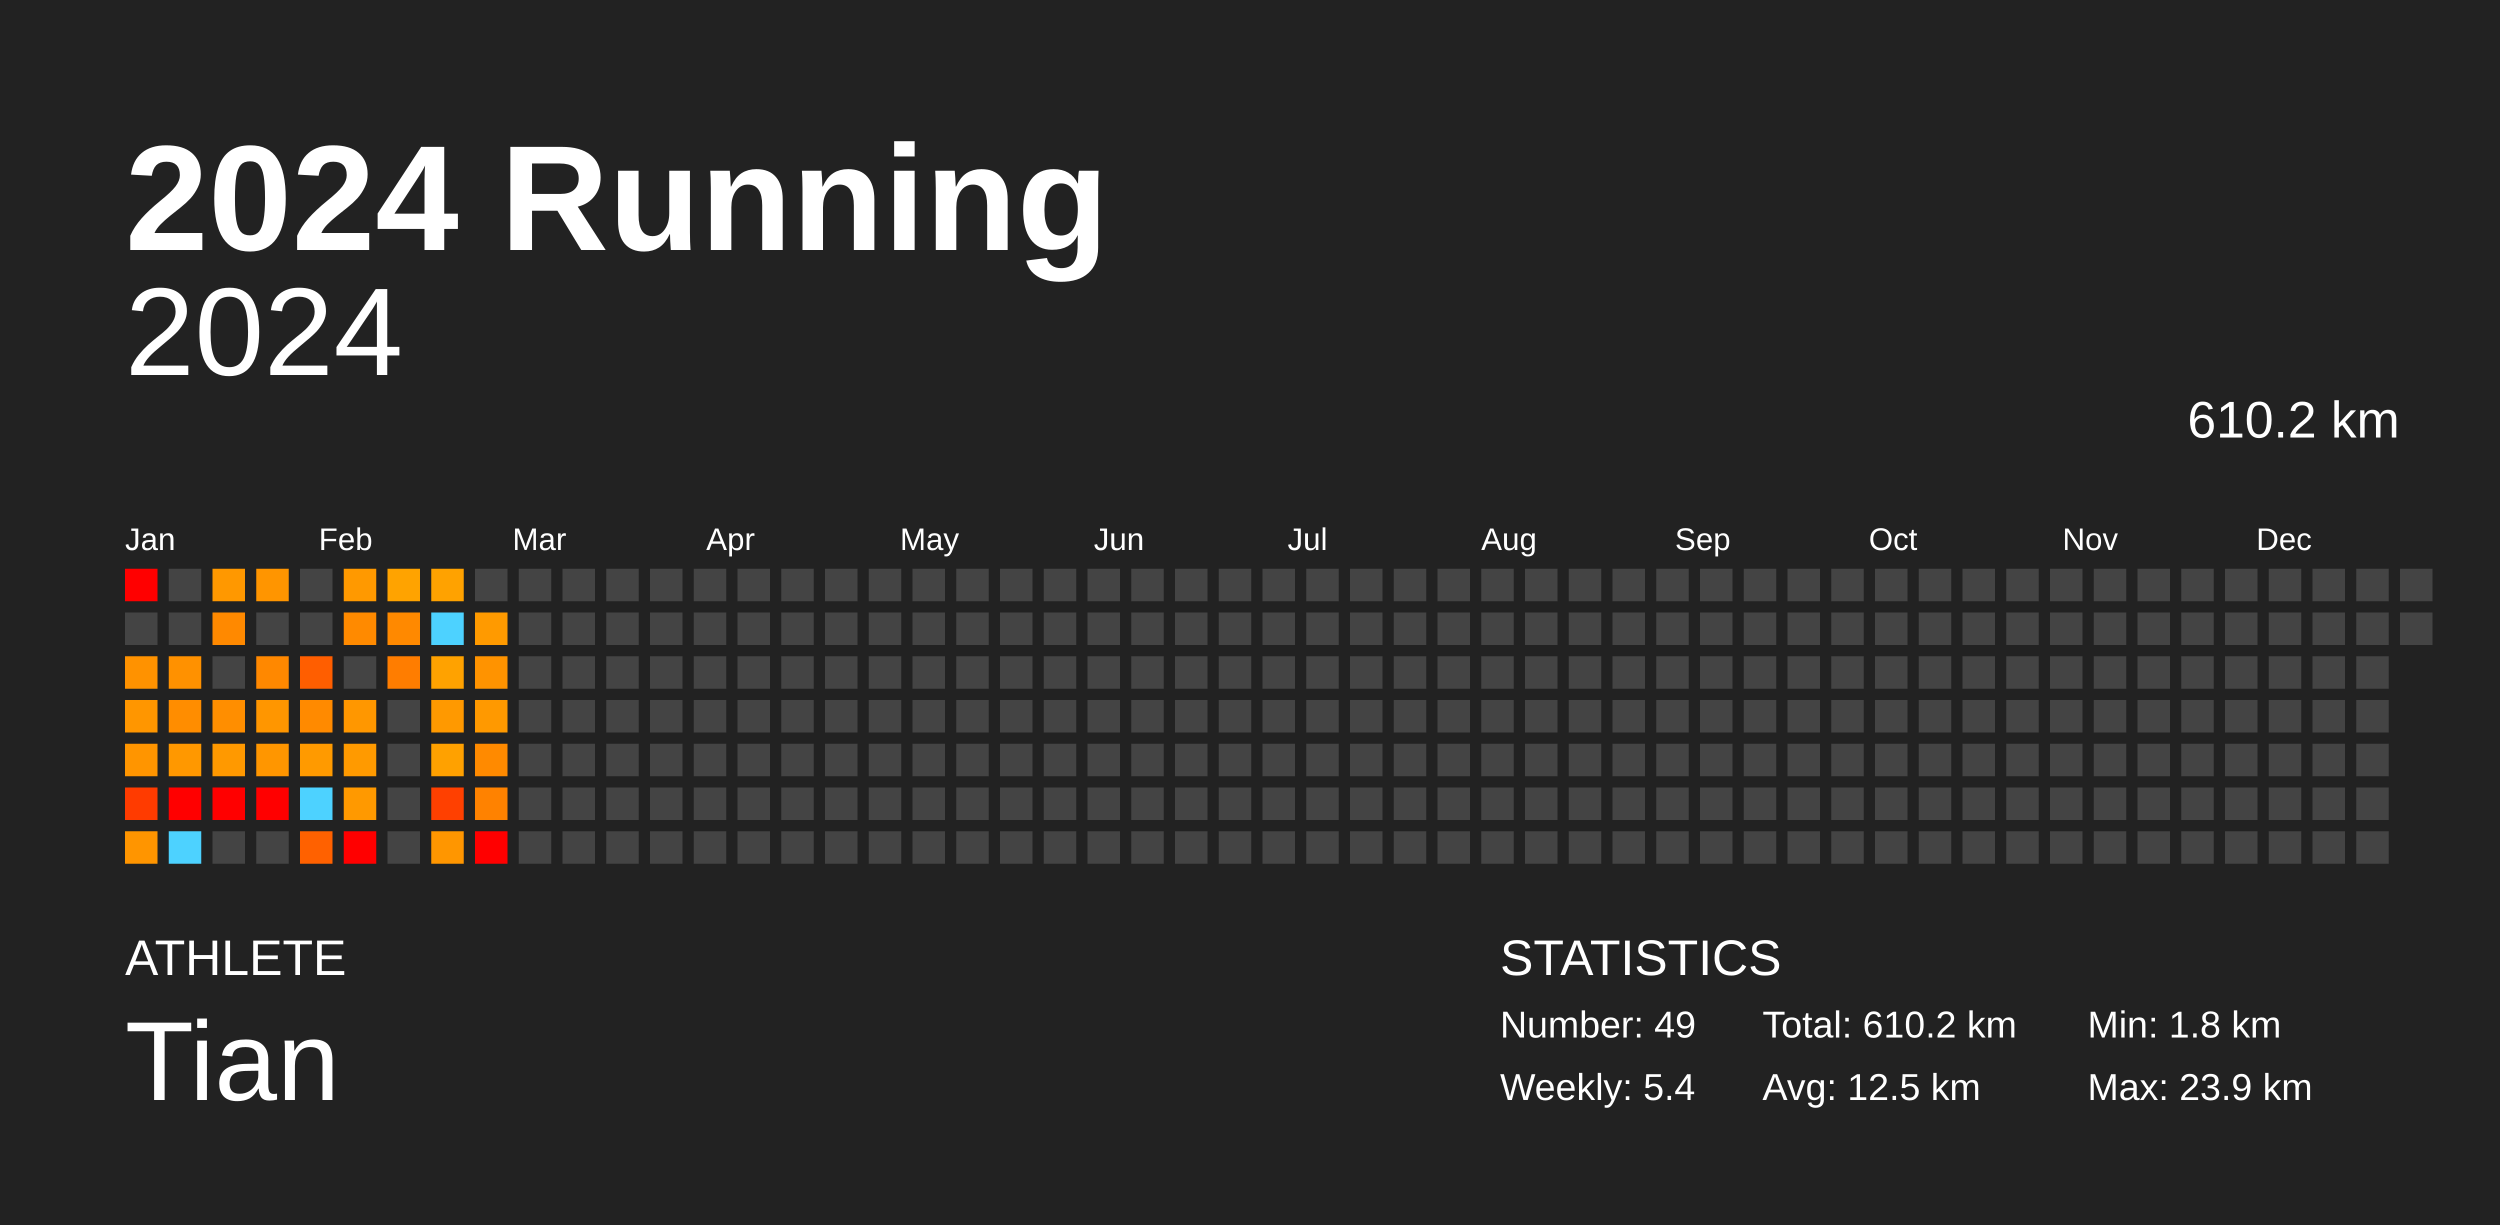
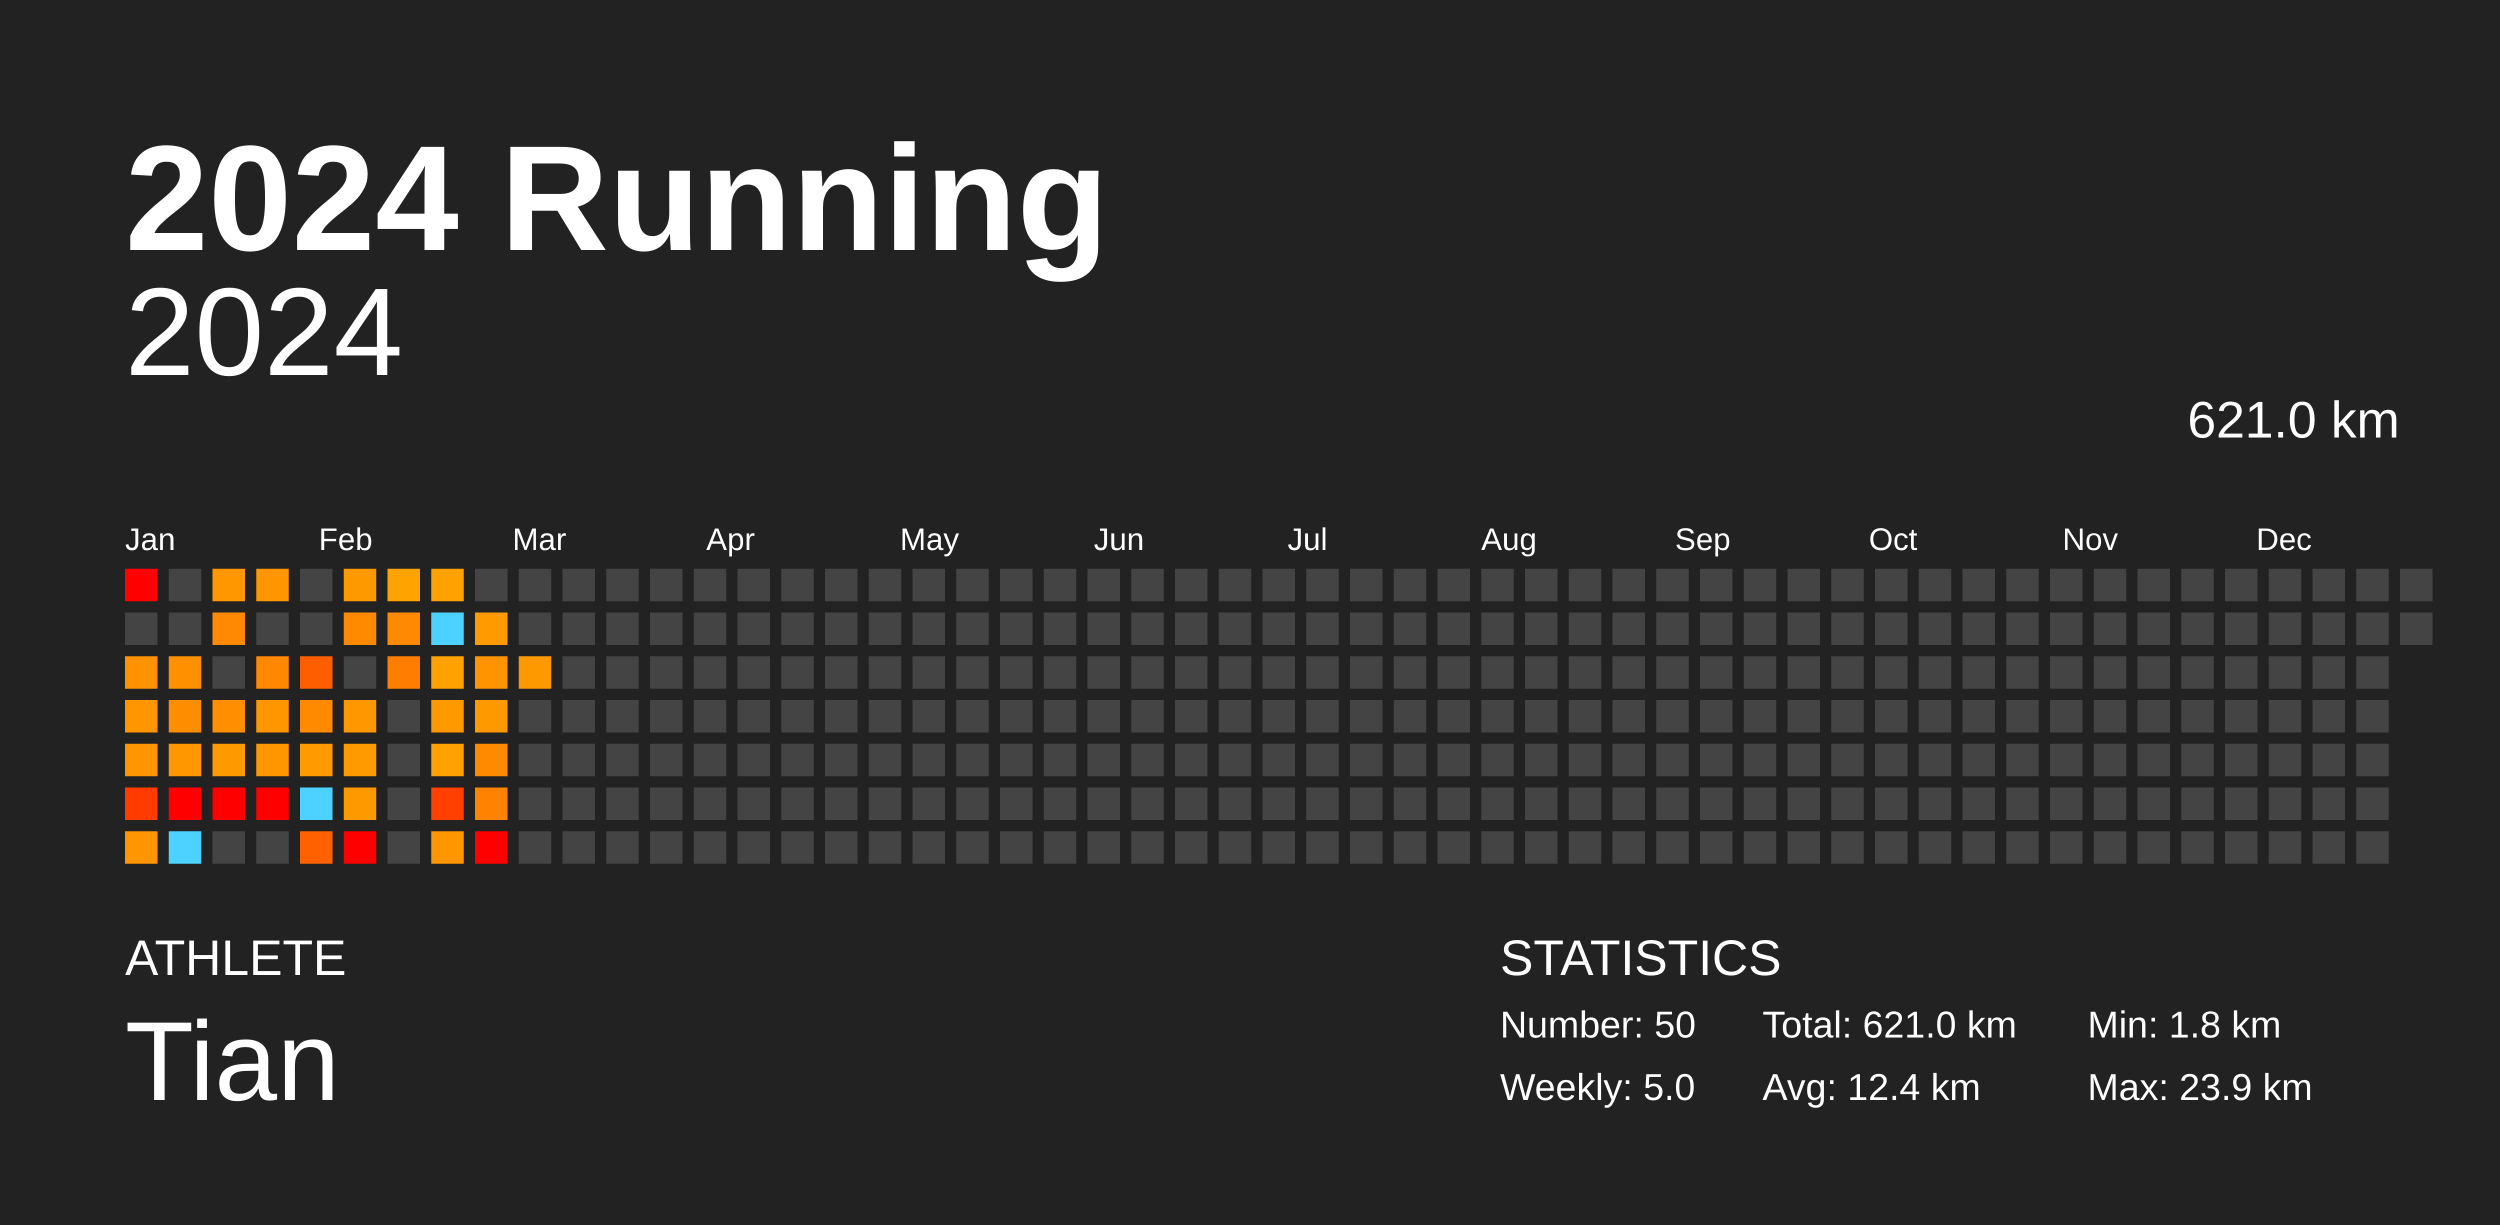
<svg xmlns="http://www.w3.org/2000/svg" baseProfile="full" height="98mm" version="1.1" viewBox="0,0,200,98" width="200mm">
  <defs />
  <rect fill="#222222" height="98" width="200" x="0" y="0" />
  <text fill="#FFFFFF" style="font-size:12px; font-family:Arial; font-weight:bold;" x="10" y="20">2024 Running</text>
  <text fill="#FFFFFF" style="font-size:4px; font-family:Arial" x="10" y="78">ATHLETE</text>
  <text fill="#FFFFFF" style="font-size:9px; font-family:Arial" x="10" y="88">Tian</text>
  <text fill="#FFFFFF" style="font-size:4px; font-family:Arial" x="120" y="78">STATISTICS</text>
-   <text fill="#FFFFFF" style="font-size:3px; font-family:Arial" x="120" y="83">Number: 49</text>
-   <text fill="#FFFFFF" style="font-size:3px; font-family:Arial" x="120" y="88">Weekly: 5.4</text>
-   <text fill="#FFFFFF" style="font-size:3px; font-family:Arial" x="141" y="83">Total: 610.2 km</text>
-   <text fill="#FFFFFF" style="font-size:3px; font-family:Arial" x="141" y="88">Avg: 12.5 km</text>
+   <text fill="#FFFFFF" style="font-size:3px; font-family:Arial" x="120" y="83">Number: 50</text>
+   <text fill="#FFFFFF" style="font-size:3px; font-family:Arial" x="120" y="88">Weekly: 5.0</text>
+   <text fill="#FFFFFF" style="font-size:3px; font-family:Arial" x="141" y="83">Total: 621.0 km</text>
+   <text fill="#FFFFFF" style="font-size:3px; font-family:Arial" x="141" y="88">Avg: 12.4 km</text>
  <text fill="#FFFFFF" style="font-size:3px; font-family:Arial" x="167" y="83">Min: 1.8 km</text>
  <text fill="#FFFFFF" style="font-size:3px; font-family:Arial" x="167" y="88">Max: 23.9 km</text>
  <text alignment-baseline="hanging" fill="#FFFFFF" style="font-size:10.0px; font-family:Arial;" x="10" y="30">2024</text>
-   <text alignment-baseline="hanging" fill="#FFFFFF" style="font-size:4.125px; font-family:Arial;" x="175" y="35">610.2 km</text>
+   <text alignment-baseline="hanging" fill="#FFFFFF" style="font-size:4.125px; font-family:Arial;" x="175" y="35">621.0 km</text>
  <text fill="#FFFFFF" style="font-size:2.5px; font-family:Arial" x="10.0" y="44">Jan</text>
  <text fill="#FFFFFF" style="font-size:2.5px; font-family:Arial" x="25.5" y="44">Feb</text>
  <text fill="#FFFFFF" style="font-size:2.5px; font-family:Arial" x="41.0" y="44">Mar</text>
  <text fill="#FFFFFF" style="font-size:2.5px; font-family:Arial" x="56.5" y="44">Apr</text>
  <text fill="#FFFFFF" style="font-size:2.5px; font-family:Arial" x="72.0" y="44">May</text>
  <text fill="#FFFFFF" style="font-size:2.5px; font-family:Arial" x="87.5" y="44">Jun</text>
  <text fill="#FFFFFF" style="font-size:2.5px; font-family:Arial" x="103.0" y="44">Jul</text>
  <text fill="#FFFFFF" style="font-size:2.5px; font-family:Arial" x="118.5" y="44">Aug</text>
  <text fill="#FFFFFF" style="font-size:2.5px; font-family:Arial" x="134.0" y="44">Sep</text>
  <text fill="#FFFFFF" style="font-size:2.5px; font-family:Arial" x="149.5" y="44">Oct</text>
  <text fill="#FFFFFF" style="font-size:2.5px; font-family:Arial" x="165.0" y="44">Nov</text>
  <text fill="#FFFFFF" style="font-size:2.5px; font-family:Arial" x="180.5" y="44">Dec</text>
  <rect fill="red" height="2.6" width="2.6" x="10.0" y="45.5" />
  <rect fill="#444444" height="2.6" width="2.6" x="10.0" y="49.0" />
  <rect fill="#ff9200" height="2.6" width="2.6" x="10.0" y="52.5" />
  <rect fill="#ff9600" height="2.6" width="2.6" x="10.0" y="56.0" />
  <rect fill="#ff9500" height="2.6" width="2.6" x="10.0" y="59.5" />
  <rect fill="#ff3b00" height="2.6" width="2.6" x="10.0" y="63.0" />
  <rect fill="#ff9500" height="2.6" width="2.6" x="10.0" y="66.5" />
  <rect fill="#444444" height="2.6" width="2.6" x="13.5" y="45.5" />
  <rect fill="#444444" height="2.6" width="2.6" x="13.5" y="49.0" />
  <rect fill="#ff9100" height="2.6" width="2.6" x="13.5" y="52.5" />
  <rect fill="#ff8d00" height="2.6" width="2.6" x="13.5" y="56.0" />
  <rect fill="#ff9800" height="2.6" width="2.6" x="13.5" y="59.5" />
  <rect fill="red" height="2.6" width="2.6" x="13.5" y="63.0" />
  <rect fill="#4dd2ff" height="2.6" width="2.6" x="13.5" y="66.5" />
  <rect fill="#ff9800" height="2.6" width="2.6" x="17.0" y="45.5" />
  <rect fill="#ff8900" height="2.6" width="2.6" x="17.0" y="49.0" />
  <rect fill="#444444" height="2.6" width="2.6" x="17.0" y="52.5" />
  <rect fill="#ff8e00" height="2.6" width="2.6" x="17.0" y="56.0" />
  <rect fill="#ff9900" height="2.6" width="2.6" x="17.0" y="59.5" />
  <rect fill="red" height="2.6" width="2.6" x="17.0" y="63.0" />
  <rect fill="#444444" height="2.6" width="2.6" x="17.0" y="66.5" />
  <rect fill="#ff9500" height="2.6" width="2.6" x="20.5" y="45.5" />
  <rect fill="#444444" height="2.6" width="2.6" x="20.5" y="49.0" />
  <rect fill="#ff8800" height="2.6" width="2.6" x="20.5" y="52.5" />
  <rect fill="#ff9600" height="2.6" width="2.6" x="20.5" y="56.0" />
  <rect fill="#ff9600" height="2.6" width="2.6" x="20.5" y="59.5" />
  <rect fill="red" height="2.6" width="2.6" x="20.5" y="63.0" />
  <rect fill="#444444" height="2.6" width="2.6" x="20.5" y="66.5" />
  <rect fill="#444444" height="2.6" width="2.6" x="24.0" y="45.5" />
  <rect fill="#444444" height="2.6" width="2.6" x="24.0" y="49.0" />
  <rect fill="#ff5e00" height="2.6" width="2.6" x="24.0" y="52.5" />
  <rect fill="#ff8a00" height="2.6" width="2.6" x="24.0" y="56.0" />
  <rect fill="#ff9a00" height="2.6" width="2.6" x="24.0" y="59.5" />
  <rect fill="#4dd2ff" height="2.6" width="2.6" x="24.0" y="63.0" />
  <rect fill="#ff6100" height="2.6" width="2.6" x="24.0" y="66.5" />
  <rect fill="#ff9900" height="2.6" width="2.6" x="27.5" y="45.5" />
  <rect fill="#ff8a00" height="2.6" width="2.6" x="27.5" y="49.0" />
  <rect fill="#444444" height="2.6" width="2.6" x="27.5" y="52.5" />
  <rect fill="#ff9700" height="2.6" width="2.6" x="27.5" y="56.0" />
  <rect fill="#ff9a00" height="2.6" width="2.6" x="27.5" y="59.5" />
  <rect fill="#ff9900" height="2.6" width="2.6" x="27.5" y="63.0" />
  <rect fill="red" height="2.6" width="2.6" x="27.5" y="66.5" />
  <rect fill="#ffa300" height="2.6" width="2.6" x="31.0" y="45.5" />
  <rect fill="#ff8900" height="2.6" width="2.6" x="31.0" y="49.0" />
  <rect fill="#ff7d00" height="2.6" width="2.6" x="31.0" y="52.5" />
  <rect fill="#444444" height="2.6" width="2.6" x="31.0" y="56.0" />
  <rect fill="#444444" height="2.6" width="2.6" x="31.0" y="59.5" />
  <rect fill="#444444" height="2.6" width="2.6" x="31.0" y="63.0" />
  <rect fill="#444444" height="2.6" width="2.6" x="31.0" y="66.5" />
  <rect fill="#ffa200" height="2.6" width="2.6" x="34.5" y="45.5" />
  <rect fill="#4dd2ff" height="2.6" width="2.6" x="34.5" y="49.0" />
  <rect fill="#ffa200" height="2.6" width="2.6" x="34.5" y="52.5" />
  <rect fill="#ff9900" height="2.6" width="2.6" x="34.5" y="56.0" />
  <rect fill="#ffa100" height="2.6" width="2.6" x="34.5" y="59.5" />
  <rect fill="#ff4000" height="2.6" width="2.6" x="34.5" y="63.0" />
  <rect fill="#ff9600" height="2.6" width="2.6" x="34.5" y="66.5" />
  <rect fill="#444444" height="2.6" width="2.6" x="38.0" y="45.5" />
  <rect fill="#ff9a00" height="2.6" width="2.6" x="38.0" y="49.0" />
  <rect fill="#ff9300" height="2.6" width="2.6" x="38.0" y="52.5" />
  <rect fill="#ff9900" height="2.6" width="2.6" x="38.0" y="56.0" />
  <rect fill="#ff8a00" height="2.6" width="2.6" x="38.0" y="59.5" />
  <rect fill="#ff8200" height="2.6" width="2.6" x="38.0" y="63.0" />
  <rect fill="red" height="2.6" width="2.6" x="38.0" y="66.5" />
  <rect fill="#444444" height="2.6" width="2.6" x="41.5" y="45.5" />
  <rect fill="#444444" height="2.6" width="2.6" x="41.5" y="49.0" />
-   <rect fill="#444444" height="2.6" width="2.6" x="41.5" y="52.5" />
+   <rect fill="#ff9900" height="2.6" width="2.6" x="41.5" y="52.5" />
  <rect fill="#444444" height="2.6" width="2.6" x="41.5" y="56.0" />
  <rect fill="#444444" height="2.6" width="2.6" x="41.5" y="59.5" />
  <rect fill="#444444" height="2.6" width="2.6" x="41.5" y="63.0" />
  <rect fill="#444444" height="2.6" width="2.6" x="41.5" y="66.5" />
  <rect fill="#444444" height="2.6" width="2.6" x="45.0" y="45.5" />
  <rect fill="#444444" height="2.6" width="2.6" x="45.0" y="49.0" />
  <rect fill="#444444" height="2.6" width="2.6" x="45.0" y="52.5" />
  <rect fill="#444444" height="2.6" width="2.6" x="45.0" y="56.0" />
  <rect fill="#444444" height="2.6" width="2.6" x="45.0" y="59.5" />
  <rect fill="#444444" height="2.6" width="2.6" x="45.0" y="63.0" />
  <rect fill="#444444" height="2.6" width="2.6" x="45.0" y="66.5" />
  <rect fill="#444444" height="2.6" width="2.6" x="48.5" y="45.5" />
  <rect fill="#444444" height="2.6" width="2.6" x="48.5" y="49.0" />
  <rect fill="#444444" height="2.6" width="2.6" x="48.5" y="52.5" />
  <rect fill="#444444" height="2.6" width="2.6" x="48.5" y="56.0" />
  <rect fill="#444444" height="2.6" width="2.6" x="48.5" y="59.5" />
  <rect fill="#444444" height="2.6" width="2.6" x="48.5" y="63.0" />
  <rect fill="#444444" height="2.6" width="2.6" x="48.5" y="66.5" />
  <rect fill="#444444" height="2.6" width="2.6" x="52.0" y="45.5" />
  <rect fill="#444444" height="2.6" width="2.6" x="52.0" y="49.0" />
  <rect fill="#444444" height="2.6" width="2.6" x="52.0" y="52.5" />
  <rect fill="#444444" height="2.6" width="2.6" x="52.0" y="56.0" />
  <rect fill="#444444" height="2.6" width="2.6" x="52.0" y="59.5" />
  <rect fill="#444444" height="2.6" width="2.6" x="52.0" y="63.0" />
  <rect fill="#444444" height="2.6" width="2.6" x="52.0" y="66.5" />
  <rect fill="#444444" height="2.6" width="2.6" x="55.5" y="45.5" />
  <rect fill="#444444" height="2.6" width="2.6" x="55.5" y="49.0" />
  <rect fill="#444444" height="2.6" width="2.6" x="55.5" y="52.5" />
  <rect fill="#444444" height="2.6" width="2.6" x="55.5" y="56.0" />
  <rect fill="#444444" height="2.6" width="2.6" x="55.5" y="59.5" />
  <rect fill="#444444" height="2.6" width="2.6" x="55.5" y="63.0" />
  <rect fill="#444444" height="2.6" width="2.6" x="55.5" y="66.5" />
  <rect fill="#444444" height="2.6" width="2.6" x="59.0" y="45.5" />
  <rect fill="#444444" height="2.6" width="2.6" x="59.0" y="49.0" />
  <rect fill="#444444" height="2.6" width="2.6" x="59.0" y="52.5" />
  <rect fill="#444444" height="2.6" width="2.6" x="59.0" y="56.0" />
  <rect fill="#444444" height="2.6" width="2.6" x="59.0" y="59.5" />
  <rect fill="#444444" height="2.6" width="2.6" x="59.0" y="63.0" />
  <rect fill="#444444" height="2.6" width="2.6" x="59.0" y="66.5" />
  <rect fill="#444444" height="2.6" width="2.6" x="62.5" y="45.5" />
  <rect fill="#444444" height="2.6" width="2.6" x="62.5" y="49.0" />
  <rect fill="#444444" height="2.6" width="2.6" x="62.5" y="52.5" />
  <rect fill="#444444" height="2.6" width="2.6" x="62.5" y="56.0" />
  <rect fill="#444444" height="2.6" width="2.6" x="62.5" y="59.5" />
  <rect fill="#444444" height="2.6" width="2.6" x="62.5" y="63.0" />
  <rect fill="#444444" height="2.6" width="2.6" x="62.5" y="66.5" />
  <rect fill="#444444" height="2.6" width="2.6" x="66.0" y="45.5" />
  <rect fill="#444444" height="2.6" width="2.6" x="66.0" y="49.0" />
  <rect fill="#444444" height="2.6" width="2.6" x="66.0" y="52.5" />
  <rect fill="#444444" height="2.6" width="2.6" x="66.0" y="56.0" />
  <rect fill="#444444" height="2.6" width="2.6" x="66.0" y="59.5" />
  <rect fill="#444444" height="2.6" width="2.6" x="66.0" y="63.0" />
  <rect fill="#444444" height="2.6" width="2.6" x="66.0" y="66.5" />
  <rect fill="#444444" height="2.6" width="2.6" x="69.5" y="45.5" />
  <rect fill="#444444" height="2.6" width="2.6" x="69.5" y="49.0" />
  <rect fill="#444444" height="2.6" width="2.6" x="69.5" y="52.5" />
  <rect fill="#444444" height="2.6" width="2.6" x="69.5" y="56.0" />
  <rect fill="#444444" height="2.6" width="2.6" x="69.5" y="59.5" />
  <rect fill="#444444" height="2.6" width="2.6" x="69.5" y="63.0" />
  <rect fill="#444444" height="2.6" width="2.6" x="69.5" y="66.5" />
  <rect fill="#444444" height="2.6" width="2.6" x="73.0" y="45.5" />
  <rect fill="#444444" height="2.6" width="2.6" x="73.0" y="49.0" />
  <rect fill="#444444" height="2.6" width="2.6" x="73.0" y="52.5" />
  <rect fill="#444444" height="2.6" width="2.6" x="73.0" y="56.0" />
  <rect fill="#444444" height="2.6" width="2.6" x="73.0" y="59.5" />
  <rect fill="#444444" height="2.6" width="2.6" x="73.0" y="63.0" />
  <rect fill="#444444" height="2.6" width="2.6" x="73.0" y="66.5" />
  <rect fill="#444444" height="2.6" width="2.6" x="76.5" y="45.5" />
  <rect fill="#444444" height="2.6" width="2.6" x="76.5" y="49.0" />
  <rect fill="#444444" height="2.6" width="2.6" x="76.5" y="52.5" />
  <rect fill="#444444" height="2.6" width="2.6" x="76.5" y="56.0" />
  <rect fill="#444444" height="2.6" width="2.6" x="76.5" y="59.5" />
  <rect fill="#444444" height="2.6" width="2.6" x="76.5" y="63.0" />
  <rect fill="#444444" height="2.6" width="2.6" x="76.5" y="66.5" />
  <rect fill="#444444" height="2.6" width="2.6" x="80.0" y="45.5" />
  <rect fill="#444444" height="2.6" width="2.6" x="80.0" y="49.0" />
  <rect fill="#444444" height="2.6" width="2.6" x="80.0" y="52.5" />
  <rect fill="#444444" height="2.6" width="2.6" x="80.0" y="56.0" />
  <rect fill="#444444" height="2.6" width="2.6" x="80.0" y="59.5" />
  <rect fill="#444444" height="2.6" width="2.6" x="80.0" y="63.0" />
  <rect fill="#444444" height="2.6" width="2.6" x="80.0" y="66.5" />
  <rect fill="#444444" height="2.6" width="2.6" x="83.5" y="45.5" />
  <rect fill="#444444" height="2.6" width="2.6" x="83.5" y="49.0" />
  <rect fill="#444444" height="2.6" width="2.6" x="83.5" y="52.5" />
  <rect fill="#444444" height="2.6" width="2.6" x="83.5" y="56.0" />
  <rect fill="#444444" height="2.6" width="2.6" x="83.5" y="59.5" />
  <rect fill="#444444" height="2.6" width="2.6" x="83.5" y="63.0" />
  <rect fill="#444444" height="2.6" width="2.6" x="83.5" y="66.5" />
  <rect fill="#444444" height="2.6" width="2.6" x="87.0" y="45.5" />
  <rect fill="#444444" height="2.6" width="2.6" x="87.0" y="49.0" />
  <rect fill="#444444" height="2.6" width="2.6" x="87.0" y="52.5" />
  <rect fill="#444444" height="2.6" width="2.6" x="87.0" y="56.0" />
  <rect fill="#444444" height="2.6" width="2.6" x="87.0" y="59.5" />
  <rect fill="#444444" height="2.6" width="2.6" x="87.0" y="63.0" />
  <rect fill="#444444" height="2.6" width="2.6" x="87.0" y="66.5" />
  <rect fill="#444444" height="2.6" width="2.6" x="90.5" y="45.5" />
  <rect fill="#444444" height="2.6" width="2.6" x="90.5" y="49.0" />
  <rect fill="#444444" height="2.6" width="2.6" x="90.5" y="52.5" />
  <rect fill="#444444" height="2.6" width="2.6" x="90.5" y="56.0" />
  <rect fill="#444444" height="2.6" width="2.6" x="90.5" y="59.5" />
  <rect fill="#444444" height="2.6" width="2.6" x="90.5" y="63.0" />
  <rect fill="#444444" height="2.6" width="2.6" x="90.5" y="66.5" />
  <rect fill="#444444" height="2.6" width="2.6" x="94.0" y="45.5" />
  <rect fill="#444444" height="2.6" width="2.6" x="94.0" y="49.0" />
  <rect fill="#444444" height="2.6" width="2.6" x="94.0" y="52.5" />
  <rect fill="#444444" height="2.6" width="2.6" x="94.0" y="56.0" />
  <rect fill="#444444" height="2.6" width="2.6" x="94.0" y="59.5" />
  <rect fill="#444444" height="2.6" width="2.6" x="94.0" y="63.0" />
  <rect fill="#444444" height="2.6" width="2.6" x="94.0" y="66.5" />
  <rect fill="#444444" height="2.6" width="2.6" x="97.5" y="45.5" />
  <rect fill="#444444" height="2.6" width="2.6" x="97.5" y="49.0" />
  <rect fill="#444444" height="2.6" width="2.6" x="97.5" y="52.5" />
  <rect fill="#444444" height="2.6" width="2.6" x="97.5" y="56.0" />
  <rect fill="#444444" height="2.6" width="2.6" x="97.5" y="59.5" />
  <rect fill="#444444" height="2.6" width="2.6" x="97.5" y="63.0" />
  <rect fill="#444444" height="2.6" width="2.6" x="97.5" y="66.5" />
  <rect fill="#444444" height="2.6" width="2.6" x="101.0" y="45.5" />
  <rect fill="#444444" height="2.6" width="2.6" x="101.0" y="49.0" />
  <rect fill="#444444" height="2.6" width="2.6" x="101.0" y="52.5" />
  <rect fill="#444444" height="2.6" width="2.6" x="101.0" y="56.0" />
  <rect fill="#444444" height="2.6" width="2.6" x="101.0" y="59.5" />
  <rect fill="#444444" height="2.6" width="2.6" x="101.0" y="63.0" />
  <rect fill="#444444" height="2.6" width="2.6" x="101.0" y="66.5" />
  <rect fill="#444444" height="2.6" width="2.6" x="104.5" y="45.5" />
  <rect fill="#444444" height="2.6" width="2.6" x="104.5" y="49.0" />
  <rect fill="#444444" height="2.6" width="2.6" x="104.5" y="52.5" />
  <rect fill="#444444" height="2.6" width="2.6" x="104.5" y="56.0" />
  <rect fill="#444444" height="2.6" width="2.6" x="104.5" y="59.5" />
  <rect fill="#444444" height="2.6" width="2.6" x="104.5" y="63.0" />
  <rect fill="#444444" height="2.6" width="2.6" x="104.5" y="66.5" />
  <rect fill="#444444" height="2.6" width="2.6" x="108.0" y="45.5" />
  <rect fill="#444444" height="2.6" width="2.6" x="108.0" y="49.0" />
  <rect fill="#444444" height="2.6" width="2.6" x="108.0" y="52.5" />
  <rect fill="#444444" height="2.6" width="2.6" x="108.0" y="56.0" />
  <rect fill="#444444" height="2.6" width="2.6" x="108.0" y="59.5" />
  <rect fill="#444444" height="2.6" width="2.6" x="108.0" y="63.0" />
  <rect fill="#444444" height="2.6" width="2.6" x="108.0" y="66.5" />
  <rect fill="#444444" height="2.6" width="2.6" x="111.5" y="45.5" />
  <rect fill="#444444" height="2.6" width="2.6" x="111.5" y="49.0" />
  <rect fill="#444444" height="2.6" width="2.6" x="111.5" y="52.5" />
  <rect fill="#444444" height="2.6" width="2.6" x="111.5" y="56.0" />
  <rect fill="#444444" height="2.6" width="2.6" x="111.5" y="59.5" />
  <rect fill="#444444" height="2.6" width="2.6" x="111.5" y="63.0" />
  <rect fill="#444444" height="2.6" width="2.6" x="111.5" y="66.5" />
  <rect fill="#444444" height="2.6" width="2.6" x="115.0" y="45.5" />
  <rect fill="#444444" height="2.6" width="2.6" x="115.0" y="49.0" />
  <rect fill="#444444" height="2.6" width="2.6" x="115.0" y="52.5" />
  <rect fill="#444444" height="2.6" width="2.6" x="115.0" y="56.0" />
  <rect fill="#444444" height="2.6" width="2.6" x="115.0" y="59.5" />
  <rect fill="#444444" height="2.6" width="2.6" x="115.0" y="63.0" />
  <rect fill="#444444" height="2.6" width="2.6" x="115.0" y="66.5" />
  <rect fill="#444444" height="2.6" width="2.6" x="118.5" y="45.5" />
  <rect fill="#444444" height="2.6" width="2.6" x="118.5" y="49.0" />
  <rect fill="#444444" height="2.6" width="2.6" x="118.5" y="52.5" />
  <rect fill="#444444" height="2.6" width="2.6" x="118.5" y="56.0" />
  <rect fill="#444444" height="2.6" width="2.6" x="118.5" y="59.5" />
  <rect fill="#444444" height="2.6" width="2.6" x="118.5" y="63.0" />
  <rect fill="#444444" height="2.6" width="2.6" x="118.5" y="66.5" />
  <rect fill="#444444" height="2.6" width="2.6" x="122.0" y="45.5" />
  <rect fill="#444444" height="2.6" width="2.6" x="122.0" y="49.0" />
  <rect fill="#444444" height="2.6" width="2.6" x="122.0" y="52.5" />
  <rect fill="#444444" height="2.6" width="2.6" x="122.0" y="56.0" />
  <rect fill="#444444" height="2.6" width="2.6" x="122.0" y="59.5" />
  <rect fill="#444444" height="2.6" width="2.6" x="122.0" y="63.0" />
  <rect fill="#444444" height="2.6" width="2.6" x="122.0" y="66.5" />
  <rect fill="#444444" height="2.6" width="2.6" x="125.5" y="45.5" />
  <rect fill="#444444" height="2.6" width="2.6" x="125.5" y="49.0" />
  <rect fill="#444444" height="2.6" width="2.6" x="125.5" y="52.5" />
  <rect fill="#444444" height="2.6" width="2.6" x="125.5" y="56.0" />
  <rect fill="#444444" height="2.6" width="2.6" x="125.5" y="59.5" />
  <rect fill="#444444" height="2.6" width="2.6" x="125.5" y="63.0" />
  <rect fill="#444444" height="2.6" width="2.6" x="125.5" y="66.5" />
  <rect fill="#444444" height="2.6" width="2.6" x="129.0" y="45.5" />
  <rect fill="#444444" height="2.6" width="2.6" x="129.0" y="49.0" />
  <rect fill="#444444" height="2.6" width="2.6" x="129.0" y="52.5" />
  <rect fill="#444444" height="2.6" width="2.6" x="129.0" y="56.0" />
  <rect fill="#444444" height="2.6" width="2.6" x="129.0" y="59.5" />
  <rect fill="#444444" height="2.6" width="2.6" x="129.0" y="63.0" />
  <rect fill="#444444" height="2.6" width="2.6" x="129.0" y="66.5" />
  <rect fill="#444444" height="2.6" width="2.6" x="132.5" y="45.5" />
  <rect fill="#444444" height="2.6" width="2.6" x="132.5" y="49.0" />
  <rect fill="#444444" height="2.6" width="2.6" x="132.5" y="52.5" />
  <rect fill="#444444" height="2.6" width="2.6" x="132.5" y="56.0" />
  <rect fill="#444444" height="2.6" width="2.6" x="132.5" y="59.5" />
  <rect fill="#444444" height="2.6" width="2.6" x="132.5" y="63.0" />
  <rect fill="#444444" height="2.6" width="2.6" x="132.5" y="66.5" />
  <rect fill="#444444" height="2.6" width="2.6" x="136.0" y="45.5" />
  <rect fill="#444444" height="2.6" width="2.6" x="136.0" y="49.0" />
  <rect fill="#444444" height="2.6" width="2.6" x="136.0" y="52.5" />
  <rect fill="#444444" height="2.6" width="2.6" x="136.0" y="56.0" />
  <rect fill="#444444" height="2.6" width="2.6" x="136.0" y="59.5" />
  <rect fill="#444444" height="2.6" width="2.6" x="136.0" y="63.0" />
  <rect fill="#444444" height="2.6" width="2.6" x="136.0" y="66.5" />
  <rect fill="#444444" height="2.6" width="2.6" x="139.5" y="45.5" />
  <rect fill="#444444" height="2.6" width="2.6" x="139.5" y="49.0" />
  <rect fill="#444444" height="2.6" width="2.6" x="139.5" y="52.5" />
  <rect fill="#444444" height="2.6" width="2.6" x="139.5" y="56.0" />
  <rect fill="#444444" height="2.6" width="2.6" x="139.5" y="59.5" />
  <rect fill="#444444" height="2.6" width="2.6" x="139.5" y="63.0" />
  <rect fill="#444444" height="2.6" width="2.6" x="139.5" y="66.5" />
  <rect fill="#444444" height="2.6" width="2.6" x="143.0" y="45.5" />
  <rect fill="#444444" height="2.6" width="2.6" x="143.0" y="49.0" />
  <rect fill="#444444" height="2.6" width="2.6" x="143.0" y="52.5" />
  <rect fill="#444444" height="2.6" width="2.6" x="143.0" y="56.0" />
  <rect fill="#444444" height="2.6" width="2.6" x="143.0" y="59.5" />
  <rect fill="#444444" height="2.6" width="2.6" x="143.0" y="63.0" />
  <rect fill="#444444" height="2.6" width="2.6" x="143.0" y="66.5" />
  <rect fill="#444444" height="2.6" width="2.6" x="146.5" y="45.5" />
  <rect fill="#444444" height="2.6" width="2.6" x="146.5" y="49.0" />
  <rect fill="#444444" height="2.6" width="2.6" x="146.5" y="52.5" />
  <rect fill="#444444" height="2.6" width="2.6" x="146.5" y="56.0" />
  <rect fill="#444444" height="2.6" width="2.6" x="146.5" y="59.5" />
  <rect fill="#444444" height="2.6" width="2.6" x="146.5" y="63.0" />
  <rect fill="#444444" height="2.6" width="2.6" x="146.5" y="66.5" />
  <rect fill="#444444" height="2.6" width="2.6" x="150.0" y="45.5" />
  <rect fill="#444444" height="2.6" width="2.6" x="150.0" y="49.0" />
  <rect fill="#444444" height="2.6" width="2.6" x="150.0" y="52.5" />
  <rect fill="#444444" height="2.6" width="2.6" x="150.0" y="56.0" />
  <rect fill="#444444" height="2.6" width="2.6" x="150.0" y="59.5" />
  <rect fill="#444444" height="2.6" width="2.6" x="150.0" y="63.0" />
  <rect fill="#444444" height="2.6" width="2.6" x="150.0" y="66.5" />
  <rect fill="#444444" height="2.6" width="2.6" x="153.5" y="45.5" />
  <rect fill="#444444" height="2.6" width="2.6" x="153.5" y="49.0" />
  <rect fill="#444444" height="2.6" width="2.6" x="153.5" y="52.5" />
  <rect fill="#444444" height="2.6" width="2.6" x="153.5" y="56.0" />
  <rect fill="#444444" height="2.6" width="2.6" x="153.5" y="59.5" />
  <rect fill="#444444" height="2.6" width="2.6" x="153.5" y="63.0" />
  <rect fill="#444444" height="2.6" width="2.6" x="153.5" y="66.5" />
  <rect fill="#444444" height="2.6" width="2.6" x="157.0" y="45.5" />
  <rect fill="#444444" height="2.6" width="2.6" x="157.0" y="49.0" />
  <rect fill="#444444" height="2.6" width="2.6" x="157.0" y="52.5" />
  <rect fill="#444444" height="2.6" width="2.6" x="157.0" y="56.0" />
  <rect fill="#444444" height="2.6" width="2.6" x="157.0" y="59.5" />
  <rect fill="#444444" height="2.6" width="2.6" x="157.0" y="63.0" />
  <rect fill="#444444" height="2.6" width="2.6" x="157.0" y="66.5" />
  <rect fill="#444444" height="2.6" width="2.6" x="160.5" y="45.5" />
  <rect fill="#444444" height="2.6" width="2.6" x="160.5" y="49.0" />
  <rect fill="#444444" height="2.6" width="2.6" x="160.5" y="52.5" />
  <rect fill="#444444" height="2.6" width="2.6" x="160.5" y="56.0" />
  <rect fill="#444444" height="2.6" width="2.6" x="160.5" y="59.5" />
  <rect fill="#444444" height="2.6" width="2.6" x="160.5" y="63.0" />
  <rect fill="#444444" height="2.6" width="2.6" x="160.5" y="66.5" />
  <rect fill="#444444" height="2.6" width="2.6" x="164.0" y="45.5" />
  <rect fill="#444444" height="2.6" width="2.6" x="164.0" y="49.0" />
  <rect fill="#444444" height="2.6" width="2.6" x="164.0" y="52.5" />
  <rect fill="#444444" height="2.6" width="2.6" x="164.0" y="56.0" />
  <rect fill="#444444" height="2.6" width="2.6" x="164.0" y="59.5" />
  <rect fill="#444444" height="2.6" width="2.6" x="164.0" y="63.0" />
  <rect fill="#444444" height="2.6" width="2.6" x="164.0" y="66.5" />
  <rect fill="#444444" height="2.6" width="2.6" x="167.5" y="45.5" />
  <rect fill="#444444" height="2.6" width="2.6" x="167.5" y="49.0" />
  <rect fill="#444444" height="2.6" width="2.6" x="167.5" y="52.5" />
  <rect fill="#444444" height="2.6" width="2.6" x="167.5" y="56.0" />
  <rect fill="#444444" height="2.6" width="2.6" x="167.5" y="59.5" />
  <rect fill="#444444" height="2.6" width="2.6" x="167.5" y="63.0" />
  <rect fill="#444444" height="2.6" width="2.6" x="167.5" y="66.5" />
  <rect fill="#444444" height="2.6" width="2.6" x="171.0" y="45.5" />
  <rect fill="#444444" height="2.6" width="2.6" x="171.0" y="49.0" />
  <rect fill="#444444" height="2.6" width="2.6" x="171.0" y="52.5" />
  <rect fill="#444444" height="2.6" width="2.6" x="171.0" y="56.0" />
  <rect fill="#444444" height="2.6" width="2.6" x="171.0" y="59.5" />
  <rect fill="#444444" height="2.6" width="2.6" x="171.0" y="63.0" />
  <rect fill="#444444" height="2.6" width="2.6" x="171.0" y="66.5" />
  <rect fill="#444444" height="2.6" width="2.6" x="174.5" y="45.5" />
  <rect fill="#444444" height="2.6" width="2.6" x="174.5" y="49.0" />
  <rect fill="#444444" height="2.6" width="2.6" x="174.5" y="52.5" />
  <rect fill="#444444" height="2.6" width="2.6" x="174.5" y="56.0" />
  <rect fill="#444444" height="2.6" width="2.6" x="174.5" y="59.5" />
  <rect fill="#444444" height="2.6" width="2.6" x="174.5" y="63.0" />
  <rect fill="#444444" height="2.6" width="2.6" x="174.5" y="66.5" />
  <rect fill="#444444" height="2.6" width="2.6" x="178.0" y="45.5" />
  <rect fill="#444444" height="2.6" width="2.6" x="178.0" y="49.0" />
  <rect fill="#444444" height="2.6" width="2.6" x="178.0" y="52.5" />
  <rect fill="#444444" height="2.6" width="2.6" x="178.0" y="56.0" />
  <rect fill="#444444" height="2.6" width="2.6" x="178.0" y="59.5" />
  <rect fill="#444444" height="2.6" width="2.6" x="178.0" y="63.0" />
  <rect fill="#444444" height="2.6" width="2.6" x="178.0" y="66.5" />
  <rect fill="#444444" height="2.6" width="2.6" x="181.5" y="45.5" />
  <rect fill="#444444" height="2.6" width="2.6" x="181.5" y="49.0" />
  <rect fill="#444444" height="2.6" width="2.6" x="181.5" y="52.5" />
  <rect fill="#444444" height="2.6" width="2.6" x="181.5" y="56.0" />
  <rect fill="#444444" height="2.6" width="2.6" x="181.5" y="59.5" />
  <rect fill="#444444" height="2.6" width="2.6" x="181.5" y="63.0" />
  <rect fill="#444444" height="2.6" width="2.6" x="181.5" y="66.5" />
  <rect fill="#444444" height="2.6" width="2.6" x="185.0" y="45.5" />
  <rect fill="#444444" height="2.6" width="2.6" x="185.0" y="49.0" />
  <rect fill="#444444" height="2.6" width="2.6" x="185.0" y="52.5" />
  <rect fill="#444444" height="2.6" width="2.6" x="185.0" y="56.0" />
  <rect fill="#444444" height="2.6" width="2.6" x="185.0" y="59.5" />
  <rect fill="#444444" height="2.6" width="2.6" x="185.0" y="63.0" />
  <rect fill="#444444" height="2.6" width="2.6" x="185.0" y="66.5" />
  <rect fill="#444444" height="2.6" width="2.6" x="188.5" y="45.5" />
  <rect fill="#444444" height="2.6" width="2.6" x="188.5" y="49.0" />
  <rect fill="#444444" height="2.6" width="2.6" x="188.5" y="52.5" />
  <rect fill="#444444" height="2.6" width="2.6" x="188.5" y="56.0" />
  <rect fill="#444444" height="2.6" width="2.6" x="188.5" y="59.5" />
  <rect fill="#444444" height="2.6" width="2.6" x="188.5" y="63.0" />
  <rect fill="#444444" height="2.6" width="2.6" x="188.5" y="66.5" />
  <rect fill="#444444" height="2.6" width="2.6" x="192.0" y="45.5" />
  <rect fill="#444444" height="2.6" width="2.6" x="192.0" y="49.0" />
</svg>
